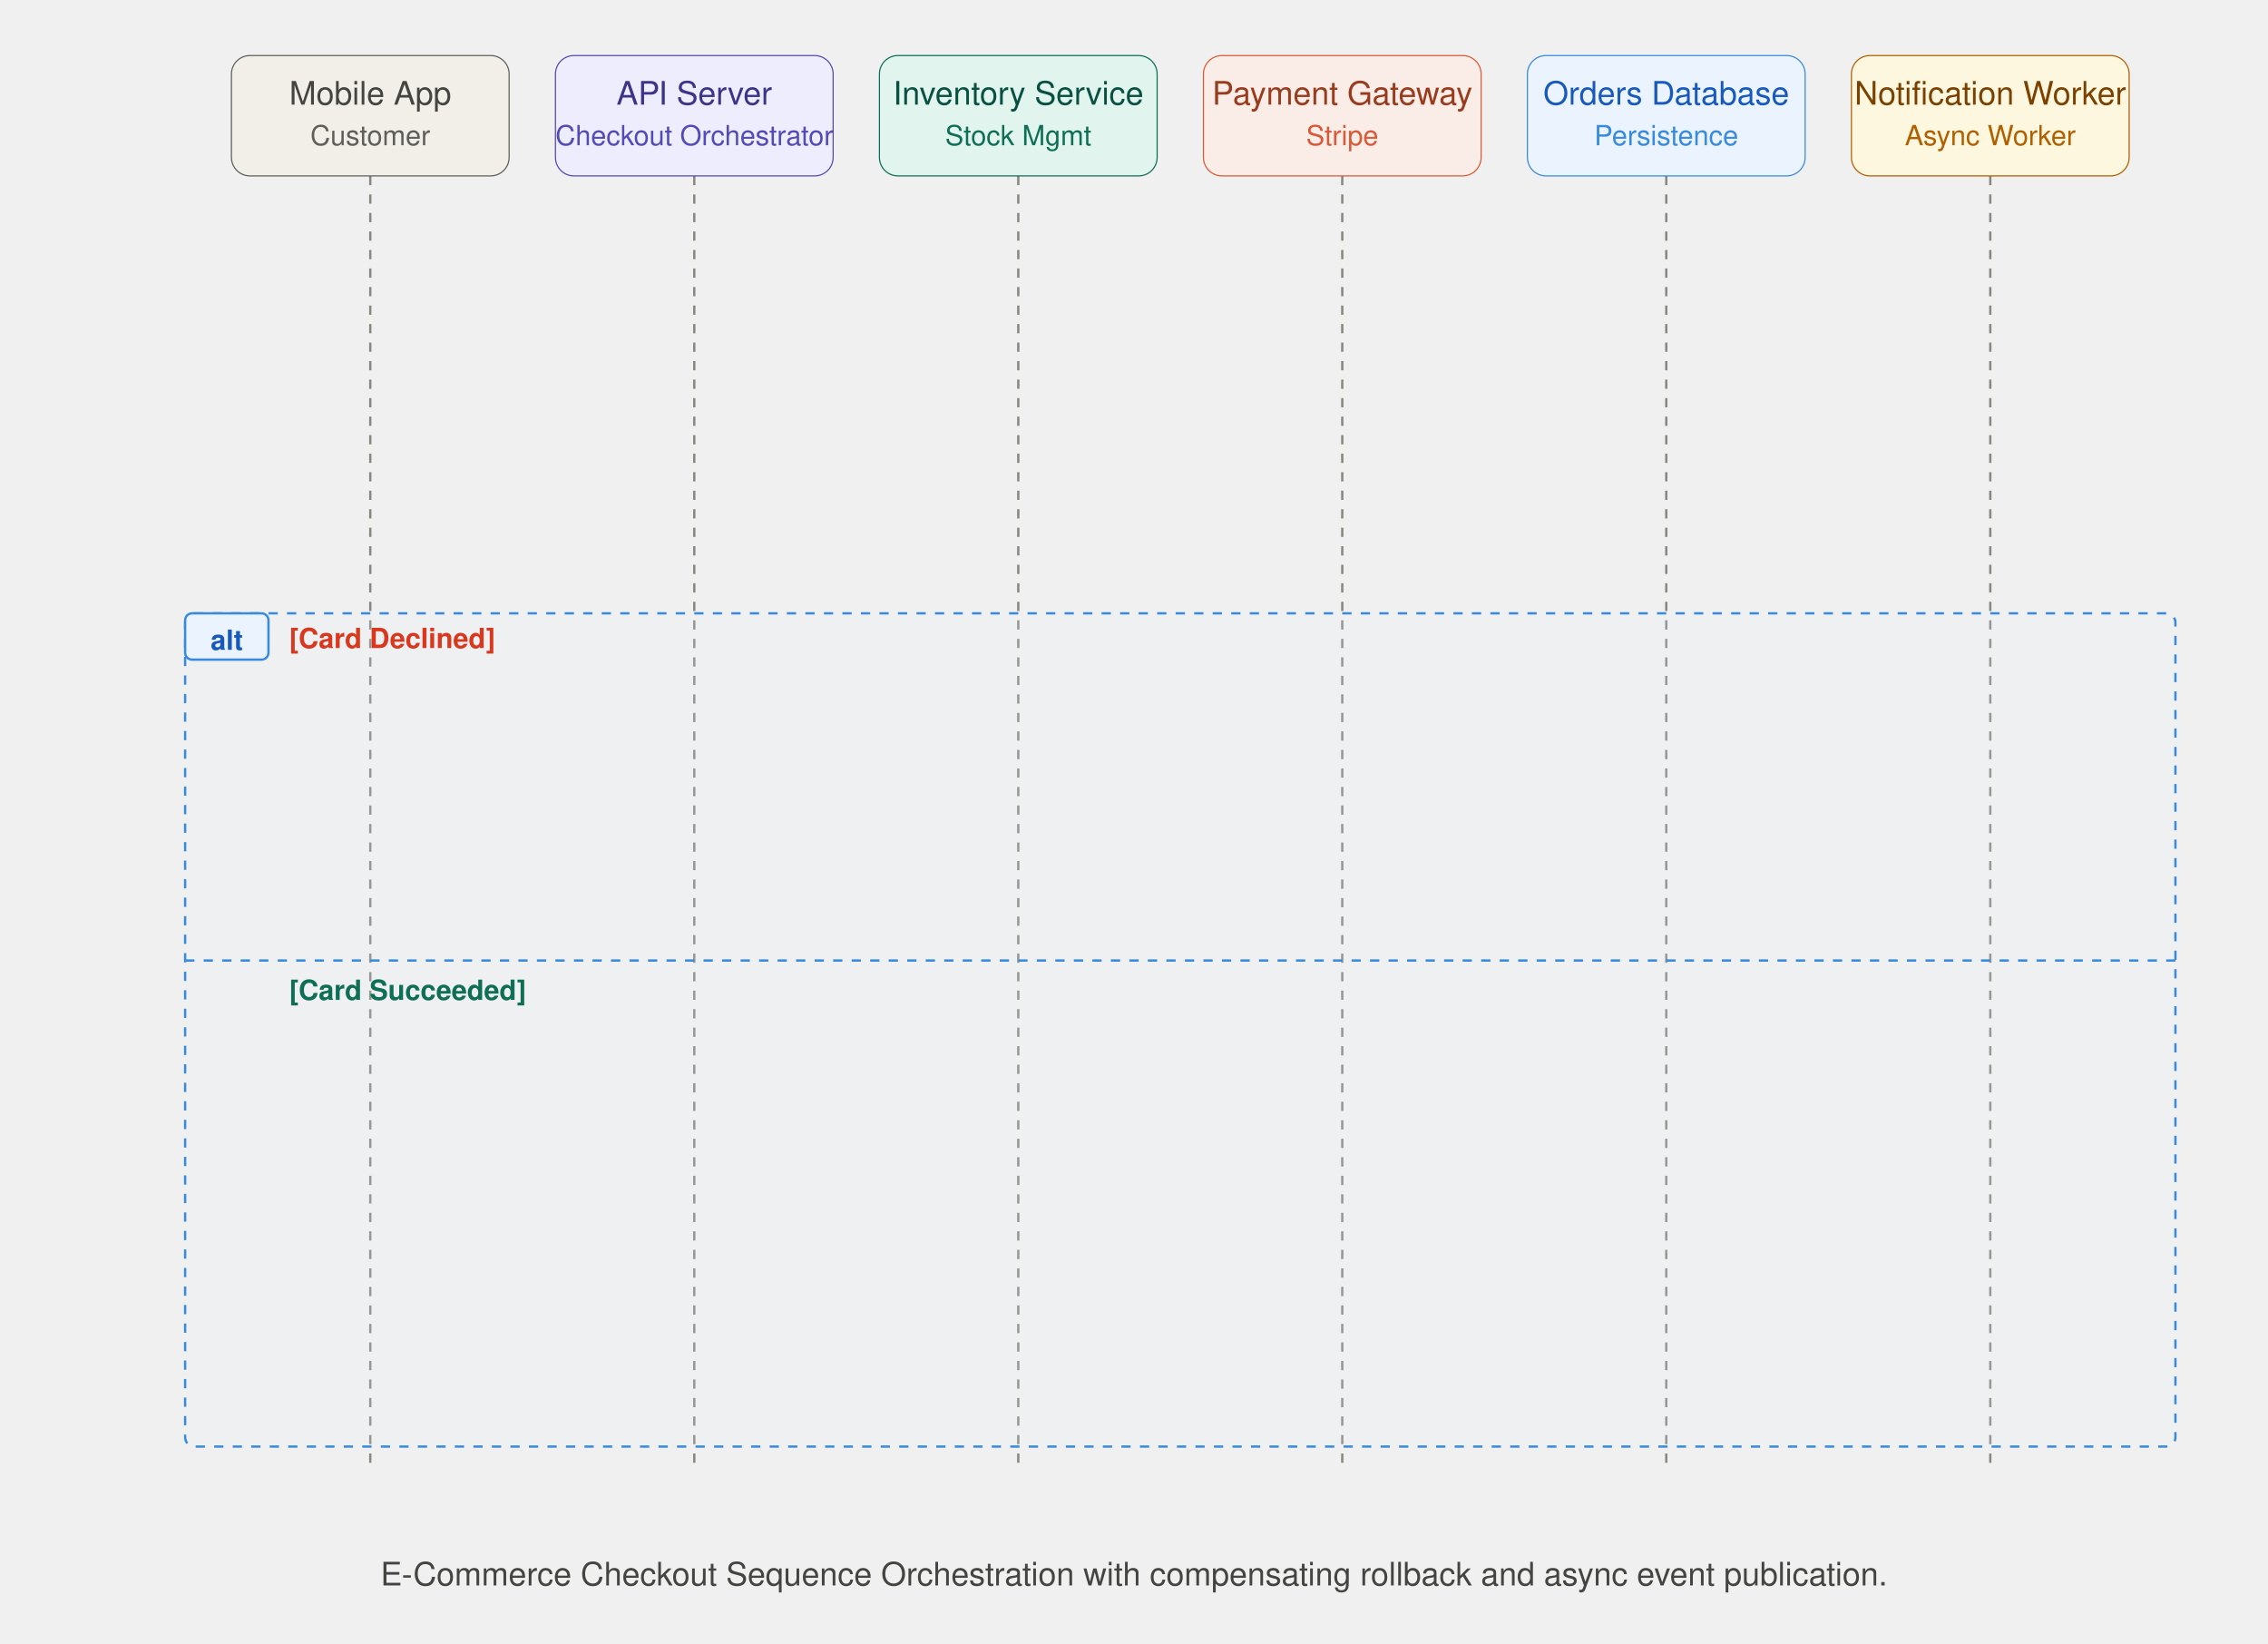
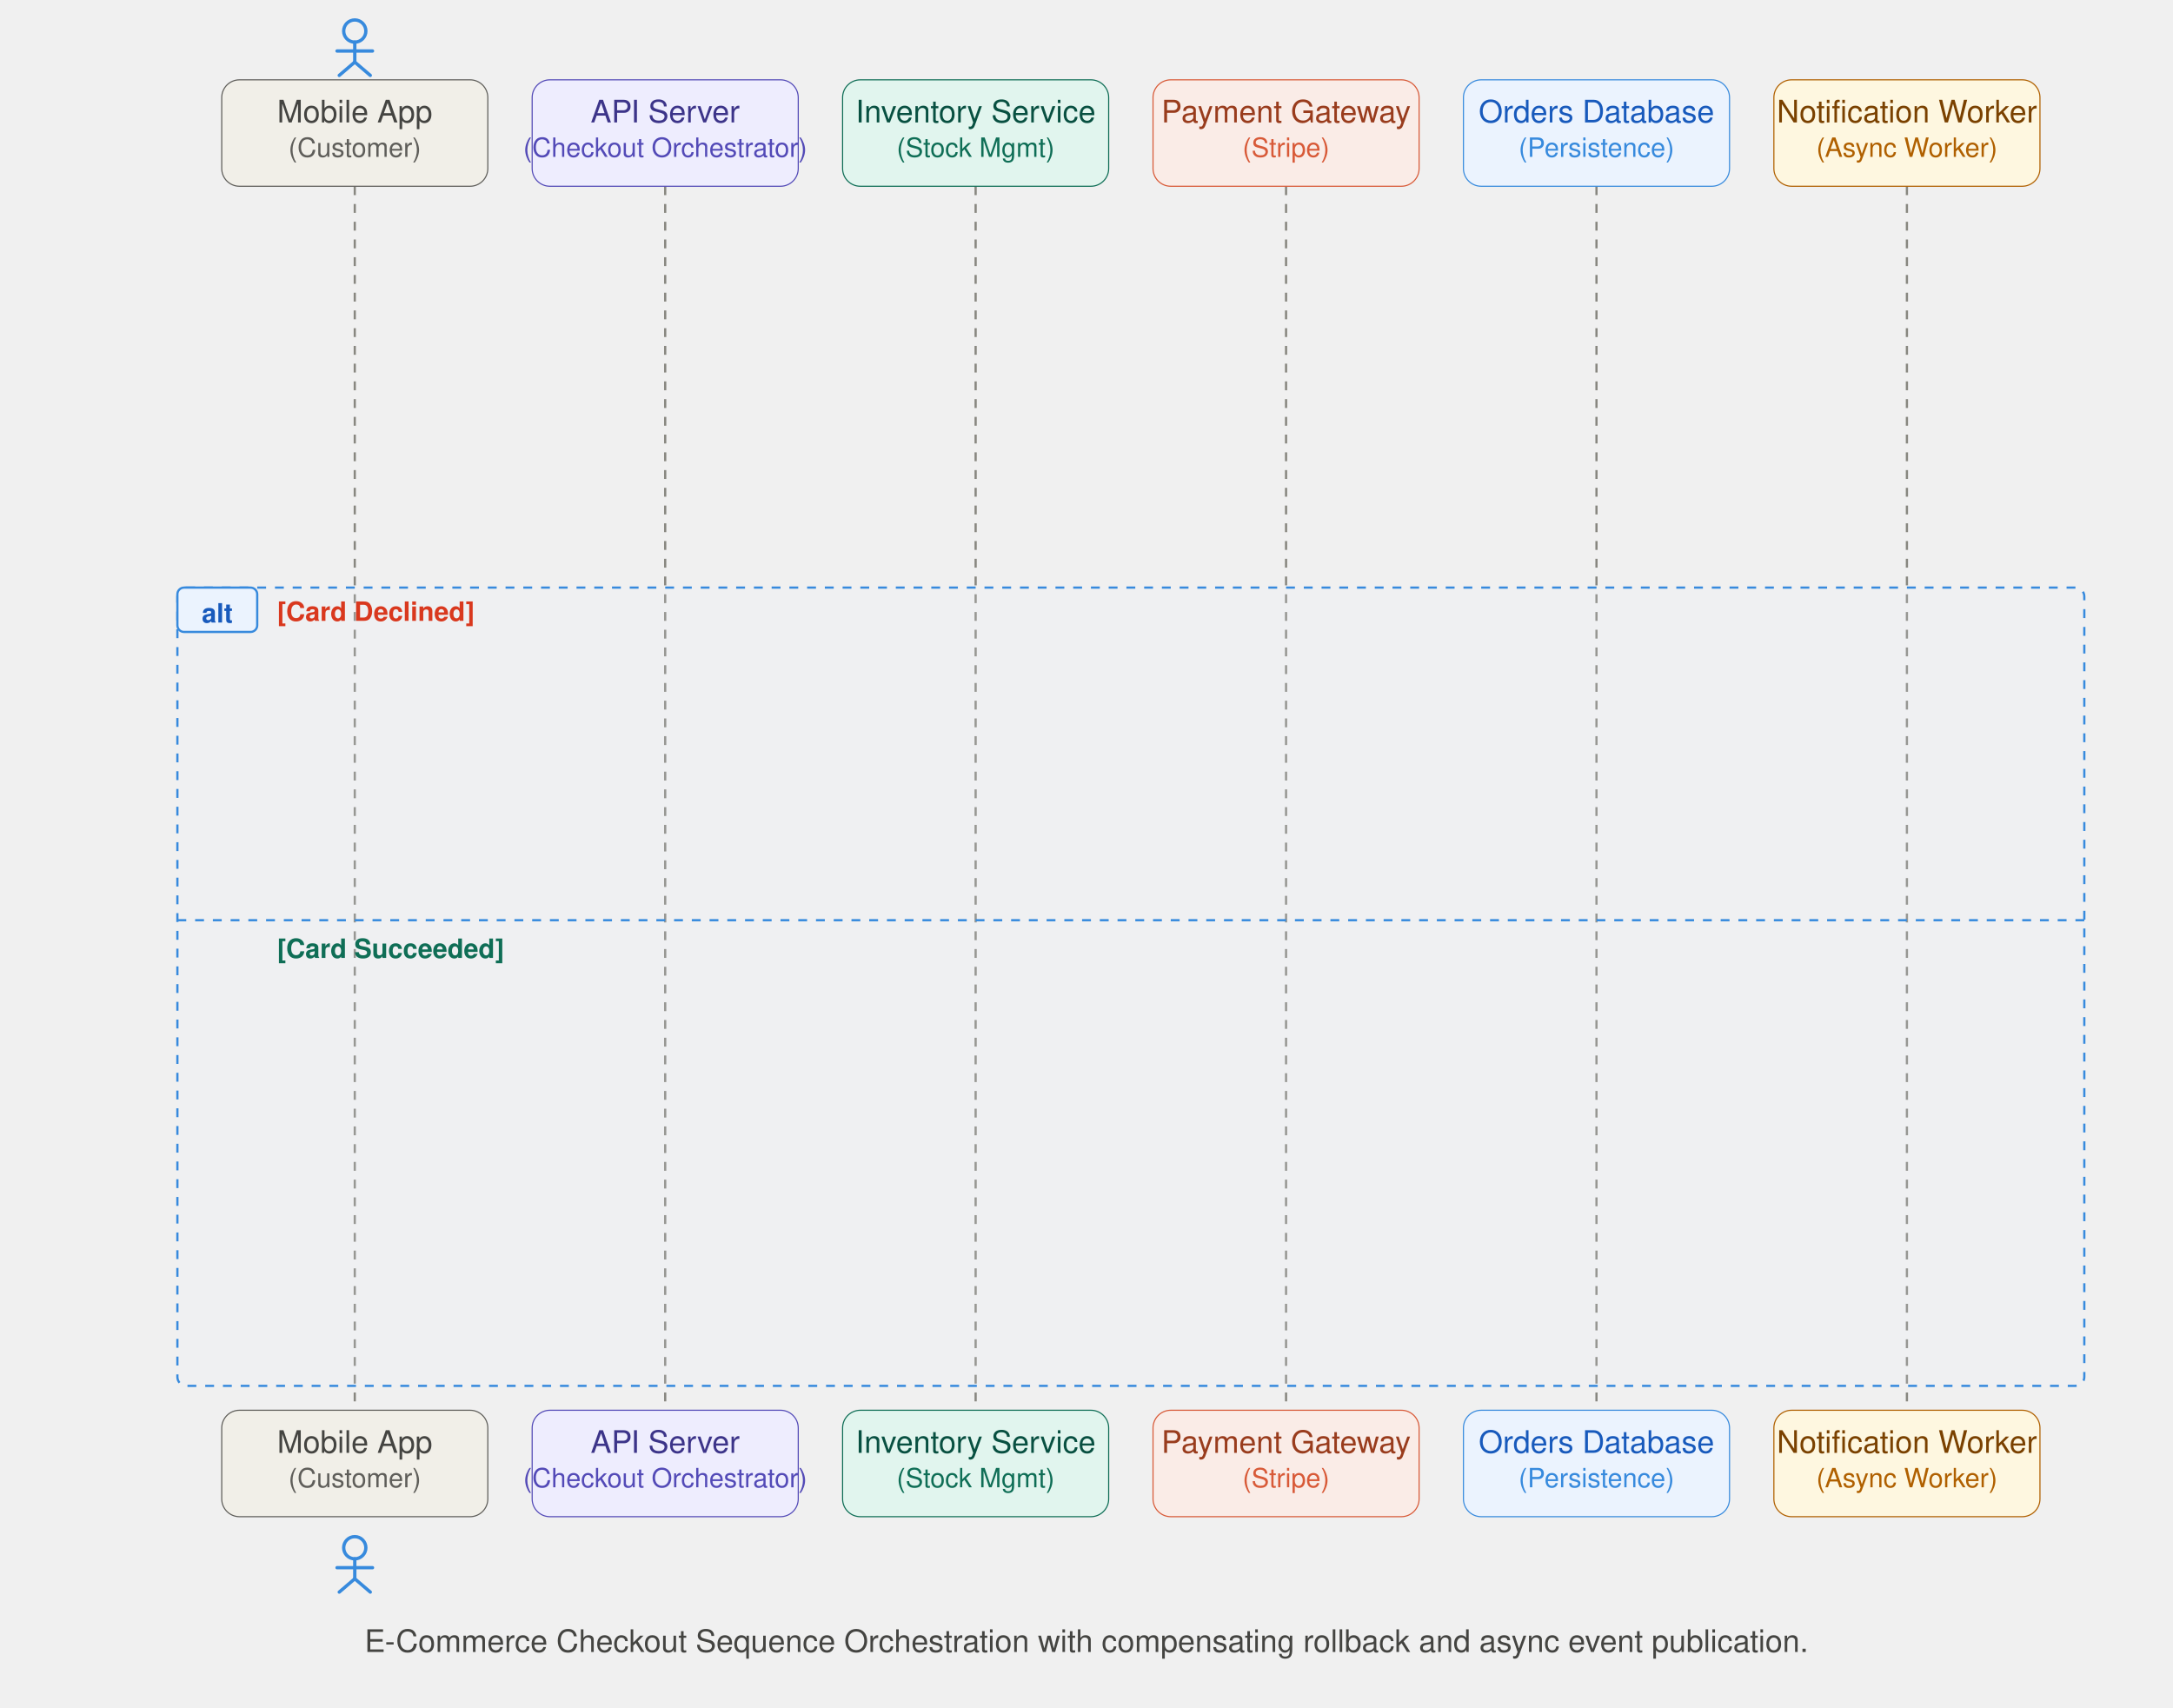
- <svg xmlns="http://www.w3.org/2000/svg" viewBox="0 0 980 710" width="100%" height="auto" role="img" aria-labelledby="title desc">
+ <svg xmlns="http://www.w3.org/2000/svg" viewBox="0 0 980 770" width="100%" height="auto" role="img" aria-labelledby="title desc">
  <style>
text{font-family:-apple-system,"Segoe UI",Helvetica,Arial,sans-serif;fill:#444441}
.t{font-size:14px}
.ts{font-size:12px;fill:#5F5E5A}
.th{font-size:14px;font-weight:500}
.badge-txt{font-size:11px;font-weight:600;fill:#FFFFFF}

.gray rect{fill:#F1EFE8;stroke:#5F5E5A}
.gray .th{fill:#444441}.gray .ts{fill:#5F5E5A}

.purple rect{fill:#EEEDFE;stroke:#534AB7}
.purple .th{fill:#3C3489}.purple .ts{fill:#534AB7}

.teal rect{fill:#E1F5EE;stroke:#0F6E56}
.teal .th{fill:#085041}.teal .ts{fill:#0F6E56}

.coral rect{fill:#FAECE7;stroke:#D85A38}
.coral .th{fill:#993C1D}.coral .ts{fill:#D85A38}

.blue rect{fill:#EBF3FE;stroke:#378ADD}
.blue .th{fill:#185ABC}.blue .ts{fill:#378ADD}

.amber rect{fill:#FEF7E0;stroke:#B06000}
.amber .th{fill:#7A4100}.amber .ts{fill:#B06000}

+ .actor-icon{stroke:#378ADD;stroke-width:1.5;fill:none;stroke-linecap:round}
.lifeline{stroke:#888780;stroke-width:1;stroke-dasharray:4 4;fill:none}
.arr-req{stroke:#444441;stroke-width:1.5;fill:none}
.arr-res{stroke:#5F5E5A;stroke-width:1.5;stroke-dasharray:4 3;fill:none}
.head-req{stroke:#444441;stroke-width:1.5;fill:none;stroke-linecap:round;stroke-linejoin:round}
.head-res{stroke:#5F5E5A;stroke-width:1.5;fill:none;stroke-linecap:round;stroke-linejoin:round}
.step-badge{fill:#378ADD;stroke:#185ABC;stroke-width:1}
.dot-amber{fill:#EF9F27;stroke:#854F0B;stroke-width:1.5}

.alt-frame{stroke:#378ADD;stroke-width:1;stroke-dasharray:4 4;fill:rgba(235,243,254,0.15)}
.alt-badge{fill:#EBF3FE;stroke:#378ADD;stroke-width:1}
.alt-txt{font-size:12px;font-weight:700;fill:#185ABC}
.alt-cond-dec{font-size:12px;font-weight:600;fill:#D9381E}
.alt-cond-suc{font-size:12px;font-weight:600;fill:#0F6E56}
.alt-divider{stroke:#378ADD;stroke-width:1;stroke-dasharray:4 4}

.msg,.dot-amber,.cap{opacity:0}
.cap.static{opacity:1}

@media (prefers-color-scheme: dark){
text{fill:#D3D1C7}
.ts{fill:#B4B2A9}
.gray rect{fill:#353432;stroke:#888780}
.gray .th{fill:#E3E1D8}.gray .ts{fill:#B4B2A9}

.purple rect{fill:#2C2654;stroke:#7F77DD}
.purple .th{fill:#CECBF6}.purple .ts{fill:#AFA9EC}

.teal rect{fill:#063D31;stroke:#3B9E7F}
.teal .th{fill:#9FE1CB}.teal .ts{fill:#5DCAA5}

.coral rect{fill:#4D1F13;stroke:#E27B58}
.coral .th{fill:#F6B39E}.coral .ts{fill:#F0997D}

.blue rect{fill:#12345A;stroke:#669DF6}
.blue .th{fill:#AECBFA}.blue .ts{fill:#8AB4F8}

.amber rect{fill:#483204;stroke:#E3A024}
.amber .th{fill:#FDE293}.amber .ts{fill:#FDD663}

+ .actor-icon{stroke:#669DF6}
.lifeline{stroke:#55544E}
.arr-req{stroke:#D3D1C7}
.arr-res{stroke:#B4B2A9}
.head-req{stroke:#D3D1C7}
.head-res{stroke:#B4B2A9}
.step-badge{fill:#1A73E8;stroke:#8AB4F8}
.dot-amber{stroke:#FAC775}
.alt-frame{stroke:#669DF6;fill:rgba(18,52,90,0.25)}
.alt-badge{fill:#174EA6;stroke:#8AB4F8}
.alt-txt{fill:#AECBFA}
.alt-cond-dec{fill:#F28B82}
.alt-cond-suc{fill:#81C995}
.alt-divider{stroke:#669DF6}
}

@media (prefers-reduced-motion: no-preference){
.cap.static{display:none}
.dot-amber{animation:dotPath 18s linear infinite}
.m1{animation:msg1 18s linear infinite}
.m2{animation:msg2 18s linear infinite}
.m3{animation:msg3 18s linear infinite}
.m4{animation:msg4 18s linear infinite}
.m5{animation:msg5 18s linear infinite}
.m6{animation:msg6 18s linear infinite}
.m7{animation:msg7 18s linear infinite}
.m8{animation:msg8 18s linear infinite}
.m9{animation:msg9 18s linear infinite}
.m10{animation:msg10 18s linear infinite}
.m11{animation:msg11 18s linear infinite}
.m12{animation:msg12 18s linear infinite}

.c1{animation:cap1 18s linear infinite}
.c2{animation:cap2 18s linear infinite}
.c3{animation:cap3 18s linear infinite}
.c4{animation:cap4 18s linear infinite}
.c5{animation:cap5 18s linear infinite}
.c6{animation:cap6 18s linear infinite}
.c7{animation:cap7 18s linear infinite}
.c8{animation:cap8 18s linear infinite}
.c9{animation:cap9 18s linear infinite}
.c10{animation:cap10 18s linear infinite}
.c11{animation:cap11 18s linear infinite}
.c12{animation:cap12 18s linear infinite}
}

@keyframes dotPath{
0%{transform:translate(0,0);opacity:0}
1%{transform:translate(0,0);opacity:1}
5%{transform:translate(140px,0);opacity:1}
6%{transform:translate(140px,40px);opacity:1}
10%{transform:translate(280px,40px);opacity:1}
11%{transform:translate(280px,80px);opacity:1}
15%{transform:translate(140px,80px);opacity:1}
16%{transform:translate(140px,120px);opacity:1}
22%{transform:translate(420px,120px);opacity:1}
24%{transform:translate(420px,180px);opacity:1}
29%{transform:translate(140px,180px);opacity:1}
30%{transform:translate(140px,220px);opacity:1}
- 35%{transform:translate(280px,220px);opacity:1}
+ 34%{transform:translate(280px,220px);opacity:1}
+ 35%{transform:translate(280px,240px);opacity:1}
36%{transform:translate(140px,260px);opacity:1}
42%{transform:translate(0,260px);opacity:1}
45%{transform:translate(0,260px);opacity:1}
46%{transform:translate(0,260px);opacity:0}
48%{transform:translate(420px,330px);opacity:0}
49%{transform:translate(420px,330px);opacity:1}
55%{transform:translate(140px,330px);opacity:1}
56%{transform:translate(140px,370px);opacity:1}
63%{transform:translate(560px,370px);opacity:1}
64%{transform:translate(560px,410px);opacity:1}
71%{transform:translate(140px,410px);opacity:1}
72%{transform:translate(140px,450px);opacity:1}
80%{transform:translate(700px,450px);opacity:1}
81%{transform:translate(140px,490px);opacity:1}
88%{transform:translate(0,490px);opacity:1}
94%{transform:translate(0,490px);opacity:1}
97%{transform:translate(0,490px);opacity:0}
100%{transform:translate(0,0);opacity:0}
}

@keyframes msg1{0%,3%{opacity:0}5%,95%{opacity:1}97%,100%{opacity:0}}
@keyframes msg2{0%,8%{opacity:0}10%,95%{opacity:1}97%,100%{opacity:0}}
@keyframes msg3{0%,13%{opacity:0}15%,95%{opacity:1}97%,100%{opacity:0}}
@keyframes msg4{0%,20%{opacity:0}22%,95%{opacity:1}97%,100%{opacity:0}}
@keyframes msg5{0%,27%{opacity:0}29%,95%{opacity:1}97%,100%{opacity:0}}
- @keyframes msg6{0%,33%{opacity:0}35%,95%{opacity:1}97%,100%{opacity:0}}
+ @keyframes msg6{0%,32%{opacity:0}34%,95%{opacity:1}97%,100%{opacity:0}}
@keyframes msg7{0%,40%{opacity:0}42%,95%{opacity:1}97%,100%{opacity:0}}
@keyframes msg8{0%,53%{opacity:0}55%,95%{opacity:1}97%,100%{opacity:0}}
@keyframes msg9{0%,61%{opacity:0}63%,95%{opacity:1}97%,100%{opacity:0}}
@keyframes msg10{0%,69%{opacity:0}71%,95%{opacity:1}97%,100%{opacity:0}}
@keyframes msg11{0%,78%{opacity:0}80%,95%{opacity:1}97%,100%{opacity:0}}
@keyframes msg12{0%,86%{opacity:0}88%,95%{opacity:1}97%,100%{opacity:0}}

@keyframes cap1{0%,5%{opacity:1}6%,100%{opacity:0}}
@keyframes cap2{0%,5%{opacity:0}6%,10%{opacity:1}11%,100%{opacity:0}}
@keyframes cap3{0%,10%{opacity:0}11%,15%{opacity:1}16%,100%{opacity:0}}
@keyframes cap4{0%,15%{opacity:0}16%,23%{opacity:1}24%,100%{opacity:0}}
@keyframes cap5{0%,23%{opacity:0}24%,29%{opacity:1}30%,100%{opacity:0}}
@keyframes cap6{0%,29%{opacity:0}30%,35%{opacity:1}36%,100%{opacity:0}}
@keyframes cap7{0%,35%{opacity:0}36%,46%{opacity:1}47%,100%{opacity:0}}
@keyframes cap8{0%,46%{opacity:0}47%,55%{opacity:1}56%,100%{opacity:0}}
@keyframes cap9{0%,55%{opacity:0}56%,63%{opacity:1}64%,100%{opacity:0}}
@keyframes cap10{0%,63%{opacity:0}64%,71%{opacity:1}72%,100%{opacity:0}}
@keyframes cap11{0%,71%{opacity:0}72%,80%{opacity:1}81%,100%{opacity:0}}
@keyframes cap12{0%,80%{opacity:0}81%,95%{opacity:1}96%,100%{opacity:0}}
</style>
  <defs>
    <marker id="arr-r-req" viewBox="0 0 10 10" refX="8" refY="5" markerWidth="6" markerHeight="6" orient="auto">
      <path class="head-req" d="M2 1L8 5L2 9" />
    </marker>
    <marker id="arr-l-req" viewBox="0 0 10 10" refX="2" refY="5" markerWidth="6" markerHeight="6" orient="auto">
      <path class="head-req" d="M8 1L2 5L8 9" />
    </marker>
    <marker id="arr-r-res" viewBox="0 0 10 10" refX="8" refY="5" markerWidth="6" markerHeight="6" orient="auto">
      <path class="head-res" d="M2 1L8 5L2 9" />
    </marker>
    <marker id="arr-l-res" viewBox="0 0 10 10" refX="2" refY="5" markerWidth="6" markerHeight="6" orient="auto">
      <path class="head-res" d="M8 1L2 5L8 9" />
    </marker>
  </defs>
-   <line class="lifeline" x1="160" y1="76" x2="160" y2="635" />
-   <line class="lifeline" x1="300" y1="76" x2="300" y2="635" />
-   <line class="lifeline" x1="440" y1="76" x2="440" y2="635" />
-   <line class="lifeline" x1="580" y1="76" x2="580" y2="635" />
-   <line class="lifeline" x1="720" y1="76" x2="720" y2="635" />
-   <line class="lifeline" x1="860" y1="76" x2="860" y2="635" />
+   <line class="lifeline" x1="160" y1="84" x2="160" y2="636" />
+   <line class="lifeline" x1="300" y1="84" x2="300" y2="636" />
+   <line class="lifeline" x1="440" y1="84" x2="440" y2="636" />
+   <line class="lifeline" x1="580" y1="84" x2="580" y2="636" />
+   <line class="lifeline" x1="720" y1="84" x2="720" y2="636" />
+   <line class="lifeline" x1="860" y1="84" x2="860" y2="636" />
+   <g class="actor-icon">
+     <circle cx="160" cy="14" r="5" />
+     <line x1="160" y1="19" x2="160" y2="28" />
+     <line x1="152" y1="23" x2="168" y2="23" />
+     <line x1="160" y1="28" x2="153" y2="34" />
+     <line x1="160" y1="28" x2="167" y2="34" />
+   </g>
  <g class="gray">
-     <rect x="100" y="24" width="120" height="52" rx="8" stroke-width="0.5" />
-     <text class="th" x="160" y="42" text-anchor="middle" dominant-baseline="central">Mobile App</text>
-     <text class="ts" x="160" y="60" text-anchor="middle" dominant-baseline="central">Customer</text>
+     <rect x="100" y="36" width="120" height="48" rx="8" stroke-width="0.5" />
+     <text class="th" x="160" y="52" text-anchor="middle" dominant-baseline="central">Mobile App</text>
+     <text class="ts" x="160" y="68" text-anchor="middle" dominant-baseline="central">(Customer)</text>
  </g>
  <g class="purple">
-     <rect x="240" y="24" width="120" height="52" rx="8" stroke-width="0.5" />
-     <text class="th" x="300" y="42" text-anchor="middle" dominant-baseline="central">API Server</text>
-     <text class="ts" x="300" y="60" text-anchor="middle" dominant-baseline="central">Checkout Orchestrator</text>
+     <rect x="240" y="36" width="120" height="48" rx="8" stroke-width="0.5" />
+     <text class="th" x="300" y="52" text-anchor="middle" dominant-baseline="central">API Server</text>
+     <text class="ts" x="300" y="68" text-anchor="middle" dominant-baseline="central">(Checkout Orchestrator)</text>
  </g>
  <g class="teal">
-     <rect x="380" y="24" width="120" height="52" rx="8" stroke-width="0.5" />
-     <text class="th" x="440" y="42" text-anchor="middle" dominant-baseline="central">Inventory Service</text>
-     <text class="ts" x="440" y="60" text-anchor="middle" dominant-baseline="central">Stock Mgmt</text>
+     <rect x="380" y="36" width="120" height="48" rx="8" stroke-width="0.5" />
+     <text class="th" x="440" y="52" text-anchor="middle" dominant-baseline="central">Inventory Service</text>
+     <text class="ts" x="440" y="68" text-anchor="middle" dominant-baseline="central">(Stock Mgmt)</text>
  </g>
  <g class="coral">
-     <rect x="520" y="24" width="120" height="52" rx="8" stroke-width="0.5" />
-     <text class="th" x="580" y="42" text-anchor="middle" dominant-baseline="central">Payment Gateway</text>
-     <text class="ts" x="580" y="60" text-anchor="middle" dominant-baseline="central">Stripe</text>
+     <rect x="520" y="36" width="120" height="48" rx="8" stroke-width="0.5" />
+     <text class="th" x="580" y="52" text-anchor="middle" dominant-baseline="central">Payment Gateway</text>
+     <text class="ts" x="580" y="68" text-anchor="middle" dominant-baseline="central">(Stripe)</text>
  </g>
  <g class="blue">
-     <rect x="660" y="24" width="120" height="52" rx="8" stroke-width="0.5" />
-     <text class="th" x="720" y="42" text-anchor="middle" dominant-baseline="central">Orders Database</text>
-     <text class="ts" x="720" y="60" text-anchor="middle" dominant-baseline="central">Persistence</text>
+     <rect x="660" y="36" width="120" height="48" rx="8" stroke-width="0.5" />
+     <text class="th" x="720" y="52" text-anchor="middle" dominant-baseline="central">Orders Database</text>
+     <text class="ts" x="720" y="68" text-anchor="middle" dominant-baseline="central">(Persistence)</text>
  </g>
  <g class="amber">
-     <rect x="800" y="24" width="120" height="52" rx="8" stroke-width="0.5" />
-     <text class="th" x="860" y="42" text-anchor="middle" dominant-baseline="central">Notification Worker</text>
-     <text class="ts" x="860" y="60" text-anchor="middle" dominant-baseline="central">Async Worker</text>
+     <rect x="800" y="36" width="120" height="48" rx="8" stroke-width="0.5" />
+     <text class="th" x="860" y="52" text-anchor="middle" dominant-baseline="central">Notification Worker</text>
+     <text class="ts" x="860" y="68" text-anchor="middle" dominant-baseline="central">(Async Worker)</text>
  </g>
  <g class="msg m1">
    <circle class="step-badge" cx="160" cy="120" r="9" />
    <text class="badge-txt" x="160" y="120" text-anchor="middle" dominant-baseline="central">1</text>
    <text class="ts" x="230" y="108" text-anchor="middle">POST /v1/checkout (items, address, paymentMethod)</text>
    <line class="arr-req" x1="172" y1="120" x2="298" y2="120" marker-end="url(#arr-r-req)" />
  </g>
  <g class="msg m2">
    <circle class="step-badge" cx="300" cy="160" r="9" />
    <text class="badge-txt" x="300" y="160" text-anchor="middle" dominant-baseline="central">2</text>
    <text class="ts" x="370" y="148" text-anchor="middle">Reserve 1x Laptop (Lock Stock)</text>
    <line class="arr-req" x1="312" y1="160" x2="438" y2="160" marker-end="url(#arr-r-req)" />
  </g>
  <g class="msg m3">
    <circle class="step-badge" cx="440" cy="200" r="9" />
    <text class="badge-txt" x="440" y="200" text-anchor="middle" dominant-baseline="central">3</text>
    <text class="ts" x="370" y="188" text-anchor="middle">Stock Reserved</text>
    <line class="arr-res" x1="428" y1="200" x2="302" y2="200" marker-end="url(#arr-l-res)" />
  </g>
  <g class="msg m4">
    <circle class="step-badge" cx="300" cy="240" r="9" />
    <text class="badge-txt" x="300" y="240" text-anchor="middle" dominant-baseline="central">4</text>
    <text class="ts" x="440" y="228" text-anchor="middle">Charge $1,200 to Card</text>
    <line class="arr-req" x1="312" y1="240" x2="578" y2="240" marker-end="url(#arr-r-req)" />
  </g>
  <rect class="alt-frame" x="80" y="265" width="860" height="360" rx="4" />
  <rect class="alt-badge" x="80" y="265" width="36" height="20" rx="3" />
  <text class="alt-txt" x="98" y="278" text-anchor="middle" dominant-baseline="central">alt</text>
  <text class="alt-cond-dec" x="125" y="280">[Card Declined]</text>
  <g class="msg m5">
    <circle class="step-badge" cx="580" cy="300" r="9" />
    <text class="badge-txt" x="580" y="300" text-anchor="middle" dominant-baseline="central">5</text>
    <text class="ts" x="440" y="288" text-anchor="middle">402 Card Declined</text>
    <line class="arr-res" x1="568" y1="300" x2="302" y2="300" marker-end="url(#arr-l-res)" />
  </g>
  <g class="msg m6">
    <circle class="step-badge" cx="300" cy="340" r="9" />
    <text class="badge-txt" x="300" y="340" text-anchor="middle" dominant-baseline="central">6</text>
    <text class="ts" x="370" y="328" text-anchor="middle">Release Laptop Reservation</text>
    <line class="arr-req" x1="312" y1="340" x2="438" y2="340" marker-end="url(#arr-r-req)" />
  </g>
  <g class="msg m7">
    <circle class="step-badge" cx="300" cy="380" r="9" />
    <text class="badge-txt" x="300" y="380" text-anchor="middle" dominant-baseline="central">7</text>
    <text class="ts" x="230" y="368" text-anchor="middle">HTTP 402 ("Card Declined: Insufficient Funds")</text>
    <line class="arr-res" x1="288" y1="380" x2="162" y2="380" marker-end="url(#arr-l-res)" />
  </g>
  <line class="alt-divider" x1="80" y1="415" x2="940" y2="415" />
  <text class="alt-cond-suc" x="125" y="432">[Card Succeeded]</text>
  <g class="msg m8">
    <circle class="step-badge" cx="580" cy="450" r="9" />
    <text class="badge-txt" x="580" y="450" text-anchor="middle" dominant-baseline="central">8</text>
    <text class="ts" x="440" y="438" text-anchor="middle">Charge Success (ch_9921)</text>
    <line class="arr-res" x1="568" y1="450" x2="302" y2="450" marker-end="url(#arr-l-res)" />
  </g>
  <g class="msg m9">
    <circle class="step-badge" cx="300" cy="490" r="9" />
    <text class="badge-txt" x="300" y="490" text-anchor="middle" dominant-baseline="central">9</text>
    <text class="ts" x="510" y="478" text-anchor="middle">INSERT INTO orders (...)</text>
    <line class="arr-req" x1="312" y1="490" x2="718" y2="490" marker-end="url(#arr-r-req)" />
  </g>
  <g class="msg m10">
    <circle class="step-badge" cx="720" cy="530" r="9" />
    <text class="badge-txt" x="720" y="530" text-anchor="middle" dominant-baseline="central">10</text>
    <text class="ts" x="510" y="518" text-anchor="middle">Order Saved (ord_4492)</text>
    <line class="arr-res" x1="708" y1="530" x2="302" y2="530" marker-end="url(#arr-l-res)" />
  </g>
  <g class="msg m11">
    <circle class="step-badge" cx="300" cy="570" r="9" />
    <text class="badge-txt" x="300" y="570" text-anchor="middle" dominant-baseline="central">11</text>
    <text class="ts" x="580" y="558" text-anchor="middle">Enqueue async receipt email</text>
    <line class="arr-req" x1="312" y1="570" x2="858" y2="570" marker-end="url(#arr-r-req)" />
  </g>
  <g class="msg m12">
    <circle class="step-badge" cx="300" cy="610" r="9" />
    <text class="badge-txt" x="300" y="610" text-anchor="middle" dominant-baseline="central">12</text>
    <text class="ts" x="230" y="598" text-anchor="middle">HTTP 201 Created (Order ord_4492 Confirmed)</text>
    <line class="arr-res" x1="288" y1="610" x2="162" y2="610" marker-end="url(#arr-l-res)" />
  </g>
+   <g class="gray">
+     <rect x="100" y="636" width="120" height="48" rx="8" stroke-width="0.5" />
+     <text class="th" x="160" y="652" text-anchor="middle" dominant-baseline="central">Mobile App</text>
+     <text class="ts" x="160" y="668" text-anchor="middle" dominant-baseline="central">(Customer)</text>
+   </g>
+   <g class="actor-icon">
+     <circle cx="160" cy="698" r="5" />
+     <line x1="160" y1="703" x2="160" y2="712" />
+     <line x1="152" y1="707" x2="168" y2="707" />
+     <line x1="160" y1="712" x2="153" y2="718" />
+     <line x1="160" y1="712" x2="167" y2="718" />
+   </g>
+   <g class="purple">
+     <rect x="240" y="636" width="120" height="48" rx="8" stroke-width="0.5" />
+     <text class="th" x="300" y="652" text-anchor="middle" dominant-baseline="central">API Server</text>
+     <text class="ts" x="300" y="668" text-anchor="middle" dominant-baseline="central">(Checkout Orchestrator)</text>
+   </g>
+   <g class="teal">
+     <rect x="380" y="636" width="120" height="48" rx="8" stroke-width="0.5" />
+     <text class="th" x="440" y="652" text-anchor="middle" dominant-baseline="central">Inventory Service</text>
+     <text class="ts" x="440" y="668" text-anchor="middle" dominant-baseline="central">(Stock Mgmt)</text>
+   </g>
+   <g class="coral">
+     <rect x="520" y="636" width="120" height="48" rx="8" stroke-width="0.5" />
+     <text class="th" x="580" y="652" text-anchor="middle" dominant-baseline="central">Payment Gateway</text>
+     <text class="ts" x="580" y="668" text-anchor="middle" dominant-baseline="central">(Stripe)</text>
+   </g>
+   <g class="blue">
+     <rect x="660" y="636" width="120" height="48" rx="8" stroke-width="0.5" />
+     <text class="th" x="720" y="652" text-anchor="middle" dominant-baseline="central">Orders Database</text>
+     <text class="ts" x="720" y="668" text-anchor="middle" dominant-baseline="central">(Persistence)</text>
+   </g>
+   <g class="amber">
+     <rect x="800" y="636" width="120" height="48" rx="8" stroke-width="0.5" />
+     <text class="th" x="860" y="652" text-anchor="middle" dominant-baseline="central">Notification Worker</text>
+     <text class="ts" x="860" y="668" text-anchor="middle" dominant-baseline="central">(Async Worker)</text>
+   </g>
  <circle class="dot-amber" cx="160" cy="120" r="6" />
-   <text class="t cap static" x="490" y="685" text-anchor="middle">E-Commerce Checkout Sequence Orchestration with compensating rollback and async event publication.</text>
-   <text class="t cap c1" x="490" y="685" text-anchor="middle">1. Mobile App submits checkout request: POST /v1/checkout.</text>
-   <text class="t cap c2" x="490" y="685" text-anchor="middle">2. API Server locks stock with Inventory Service (Reserve 1x Laptop).</text>
-   <text class="t cap c3" x="490" y="685" text-anchor="middle">3. Inventory Service confirms stock hold.</text>
-   <text class="t cap c4" x="490" y="685" text-anchor="middle">4. API Server requests card authorization of $1,200 via Stripe.</text>
-   <text class="t cap c5" x="490" y="685" text-anchor="middle">5. [Branch 1: Card Declined] Stripe returns 402 Card Declined.</text>
-   <text class="t cap c6" x="490" y="685" text-anchor="middle">6. API Server executes compensating rollback to release reserved laptop.</text>
-   <text class="t cap c7" x="490" y="685" text-anchor="middle">7. API Server returns HTTP 402 ("Card Declined: Insufficient Funds") to Mobile App.</text>
-   <text class="t cap c8" x="490" y="685" text-anchor="middle">8. [Branch 2: Card Succeeded] Stripe returns Charge Success (ch_9921).</text>
-   <text class="t cap c9" x="490" y="685" text-anchor="middle">9. API Server persists order record into Orders Database.</text>
-   <text class="t cap c10" x="490" y="685" text-anchor="middle">10. Orders Database confirms record write (ord_4492).</text>
-   <text class="t cap c11" x="490" y="685" text-anchor="middle">11. API Server enqueues asynchronous customer receipt email to Notification Worker.</text>
-   <text class="t cap c12" x="490" y="685" text-anchor="middle">12. API Server returns HTTP 201 Created (Order ord_4492 Confirmed) to Mobile App.</text>
+   <text class="t cap static" x="490" y="745" text-anchor="middle">E-Commerce Checkout Sequence Orchestration with compensating rollback and async event publication.</text>
+   <text class="t cap c1" x="490" y="745" text-anchor="middle">1. Mobile App submits checkout: POST /v1/checkout (items, address, paymentMethod).</text>
+   <text class="t cap c2" x="490" y="745" text-anchor="middle">2. API Server locks stock with Inventory Service: Reserve 1x Laptop (Lock Stock).</text>
+   <text class="t cap c3" x="490" y="745" text-anchor="middle">3. Inventory Service confirms reservation hold: Stock Reserved.</text>
+   <text class="t cap c4" x="490" y="745" text-anchor="middle">4. API Server requests card charge: Charge $1,200 to Card via Stripe.</text>
+   <text class="t cap c5" x="490" y="745" text-anchor="middle">5. [Branch 1: Card Declined] Stripe rejects charge: 402 Card Declined.</text>
+   <text class="t cap c6" x="490" y="745" text-anchor="middle">6. API Server executes compensating rollback: Release Laptop Reservation.</text>
+   <text class="t cap c7" x="490" y="745" text-anchor="middle">7. API Server returns failure to client: HTTP 402 ("Card Declined: Insufficient Funds").</text>
+   <text class="t cap c8" x="490" y="745" text-anchor="middle">8. [Branch 2: Card Succeeded] Stripe confirms authorization: Charge Success (ch_9921).</text>
+   <text class="t cap c9" x="490" y="745" text-anchor="middle">9. API Server persists order record: INSERT INTO orders (...).</text>
+   <text class="t cap c10" x="490" y="745" text-anchor="middle">10. Orders Database confirms record write: Order Saved (ord_4492).</text>
+   <text class="t cap c11" x="490" y="745" text-anchor="middle">11. API Server enqueues asynchronous customer receipt: Enqueue async receipt email.</text>
+   <text class="t cap c12" x="490" y="745" text-anchor="middle">12. API Server returns confirmation to client: HTTP 201 Created (Order ord_4492 Confirmed).</text>
</svg>
